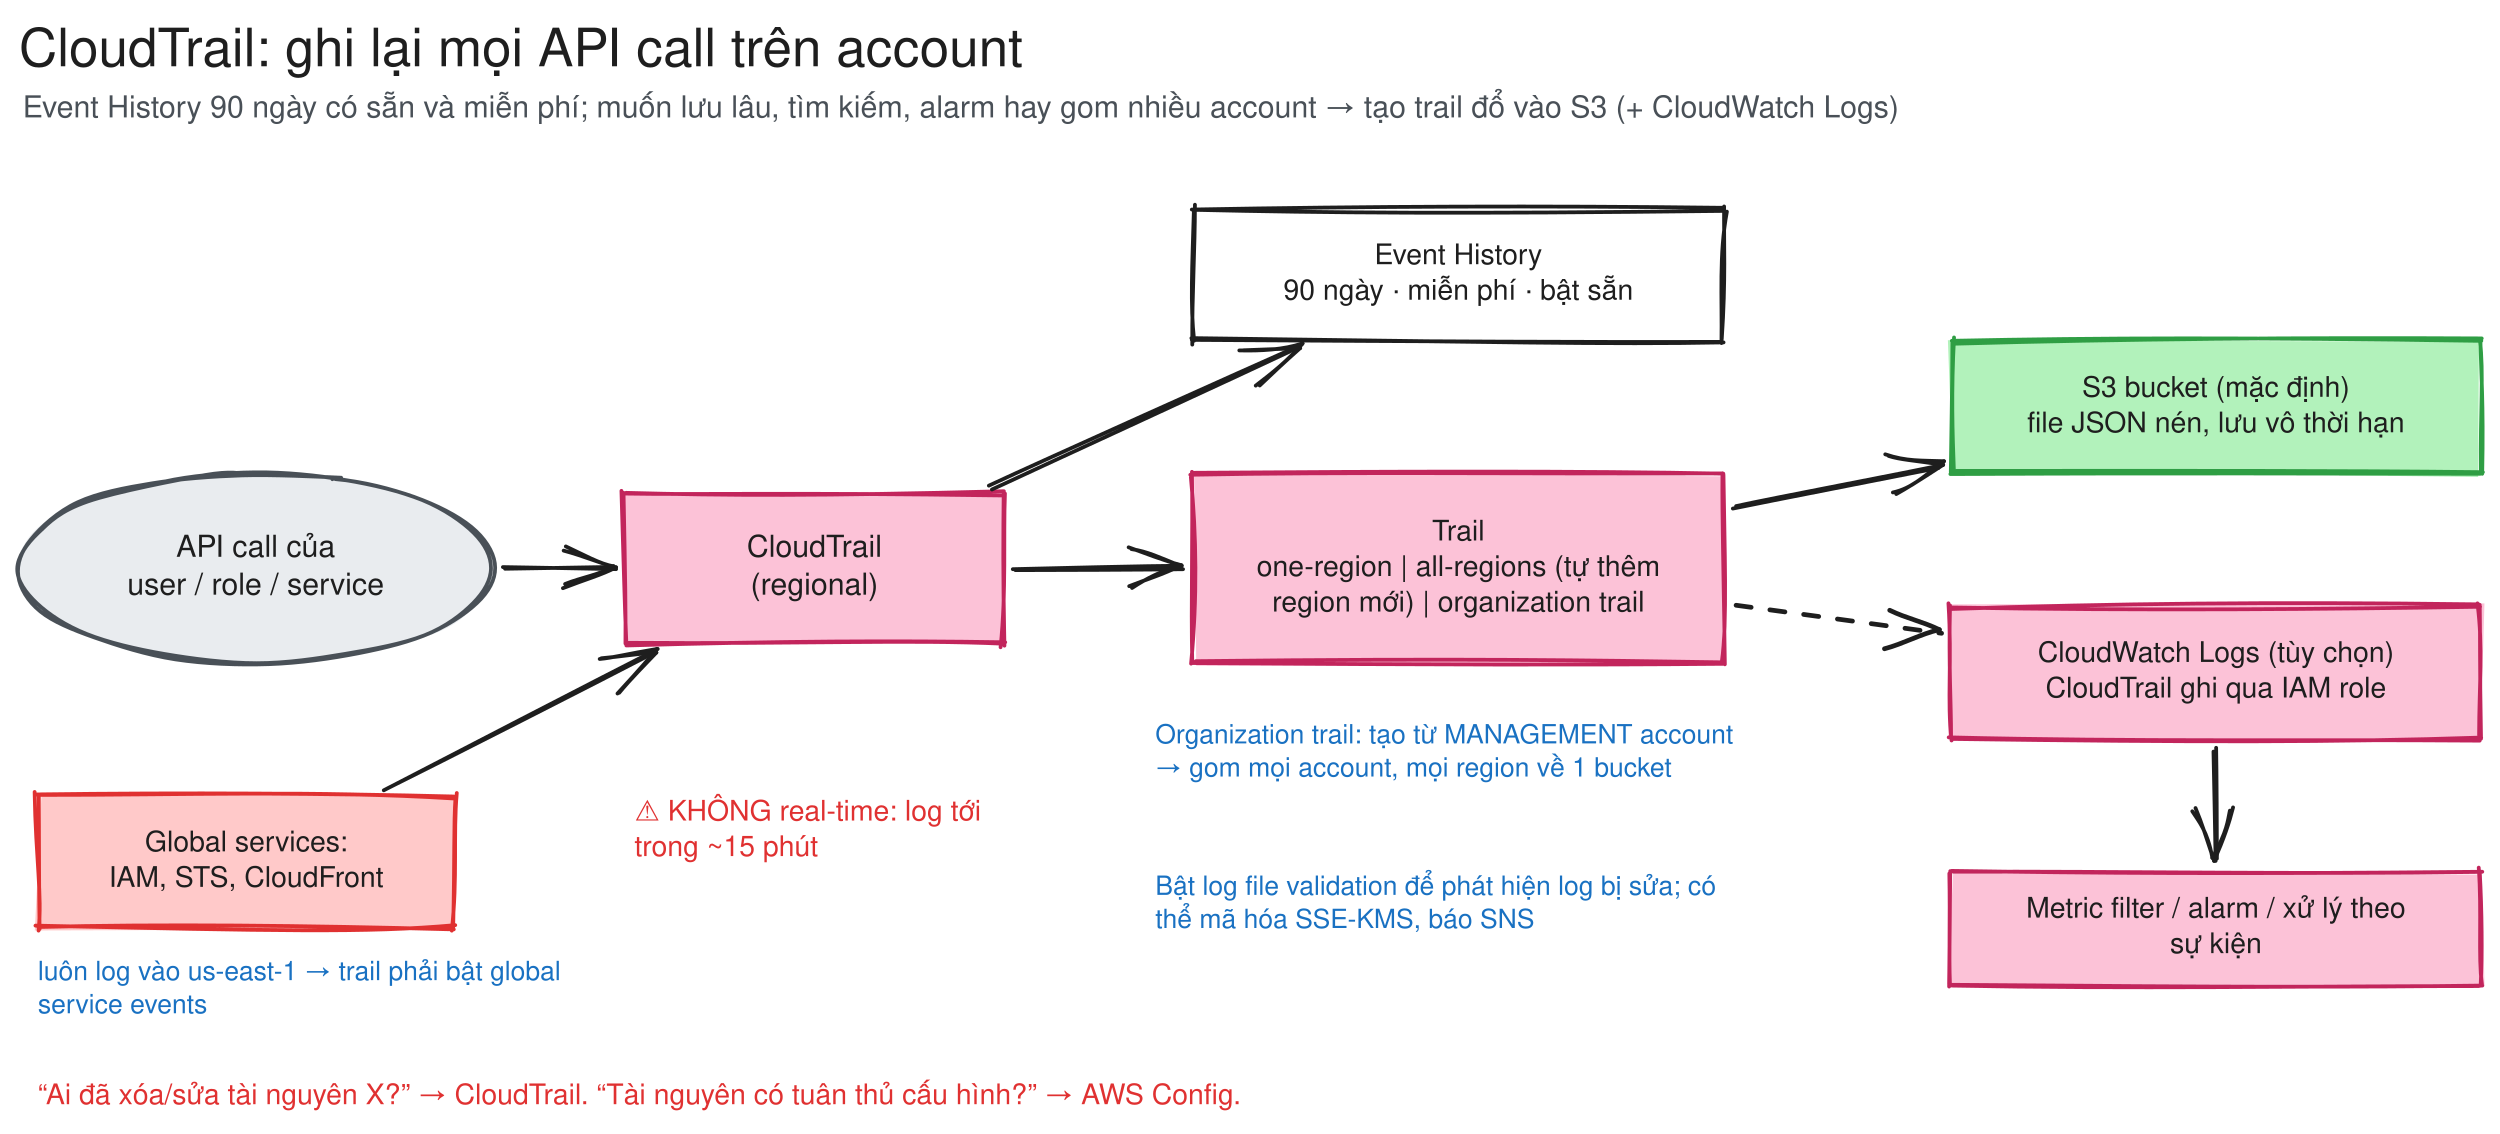
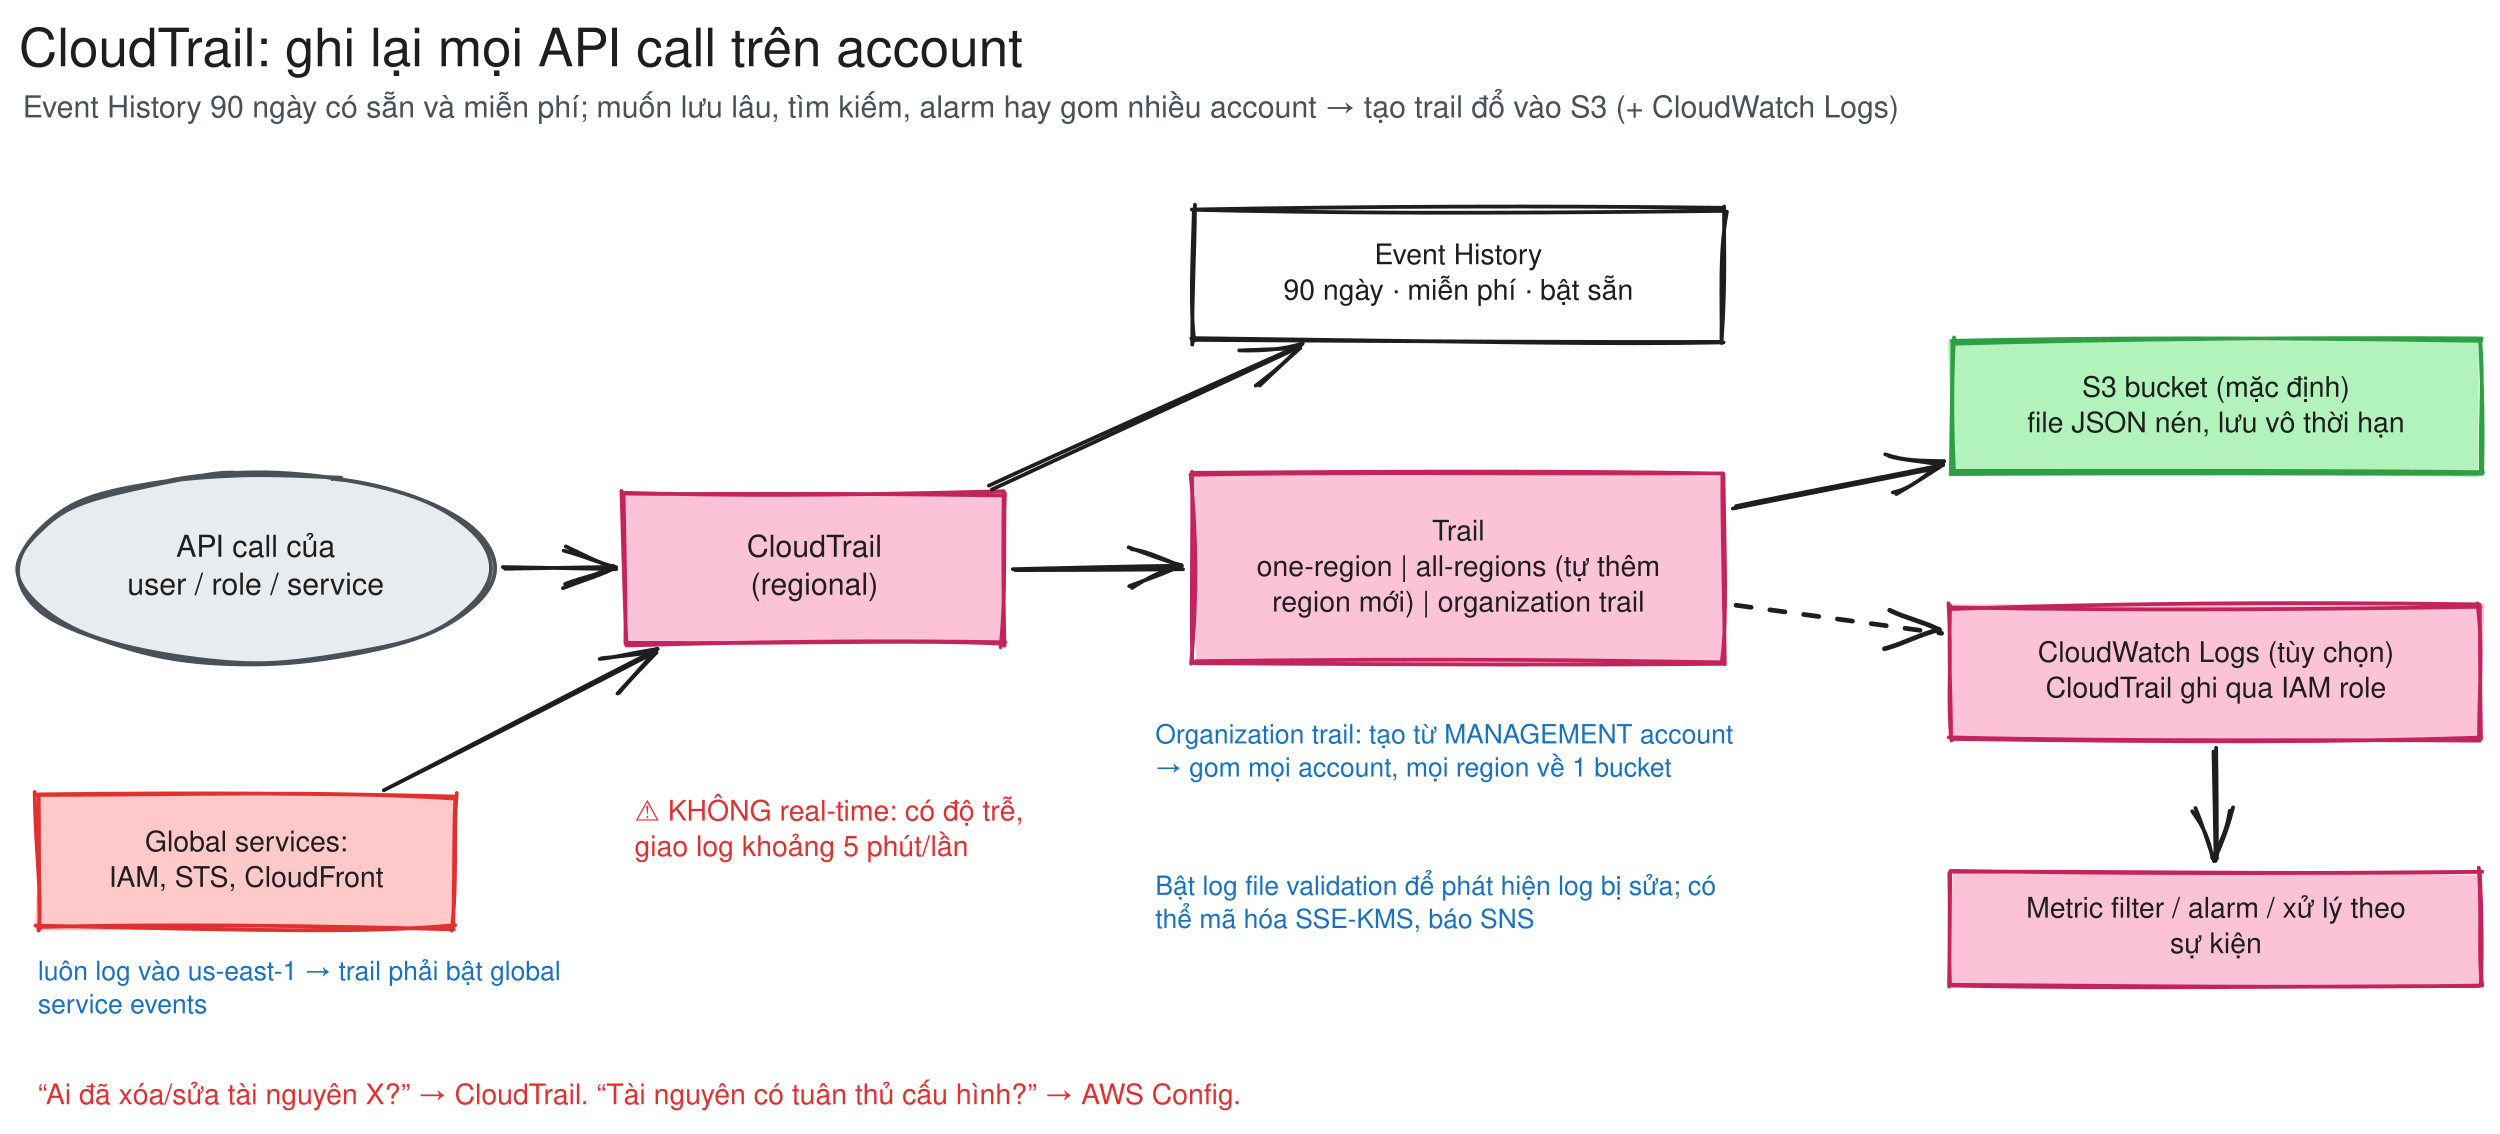
<svg xmlns="http://www.w3.org/2000/svg" version="1.1" viewBox="0 0 1320 598.75" width="1320" height="598.75">
  <defs>
    <style>
      @font-face {
        font-family: "Virgil";
        src: url("https://excalidraw.com/Virgil.woff2");
      }
      @font-face {
        font-family: "Cascadia";
        src: url("https://excalidraw.com/Cascadia.woff2");
      }
    </style>
  </defs>
  <rect x="0" y="0" width="1320" height="598.75" fill="#ffffff" />
  <g transform="translate(10 10) rotate(0 284.62 17.5)">
    <text x="0" y="25" font-family="Helvetica, Segoe UI Emoji" font-size="28px" fill="#1e1e1e" text-anchor="start" style="white-space: pre;" direction="ltr">CloudTrail: ghi lại mọi API call trên account</text>
  </g>
  <g transform="translate(12 48) rotate(0 512.08 10)">
    <text x="0" y="14" font-family="Helvetica, Segoe UI Emoji" font-size="16px" fill="#495057" text-anchor="start" style="white-space: pre;" direction="ltr">Event History 90 ngày có sẵn và miễn phí; muốn lưu lâu, tìm kiếm, alarm hay gom nhiều account → tạo trail đổ vào S3 (+ CloudWatch Logs)</text>
  </g>
  <g stroke-linecap="round" transform="translate(10 250) rotate(0 125 50)">
    <path d="M135.2 -0.62 C150.28 -1.07, 166.58 1.41, 180.69 4.53 C194.8 7.64, 209.51 13.03, 219.86 18.07 C230.21 23.1, 237.76 28.91, 242.78 34.76 C247.79 40.62, 251 46.98, 249.95 53.2 C248.91 59.42, 243.68 66.36, 236.5 72.08 C229.33 77.81, 218.94 83.31, 206.9 87.56 C194.85 91.82, 179.36 95.66, 164.22 97.6 C149.09 99.55, 131.92 99.73, 116.1 99.24 C100.27 98.76, 83.44 97.52, 69.28 94.72 C55.11 91.91, 41.65 87.42, 31.12 82.42 C20.59 77.41, 11.36 70.68, 6.09 64.67 C0.82 58.67, -1.57 52.74, -0.51 46.39 C0.56 40.04, 4.97 32.18, 12.46 26.57 C19.95 20.96, 32.34 16.75, 44.45 12.73 C56.56 8.7, 69.17 4.54, 85.12 2.41 C101.07 0.29, 129.88 0.16, 140.16 -0.01 C150.44 -0.17, 147.08 0.48, 146.8 1.43 M156.83 0.4 C171.82 1.27, 186.86 5.26, 199.48 9.23 C212.09 13.19, 224.41 18.51, 232.53 24.17 C240.66 29.83, 246.1 36.67, 248.22 43.17 C250.35 49.66, 248.95 56.78, 245.29 63.16 C241.62 69.54, 235.51 76.56, 226.24 81.44 C216.97 86.31, 203.77 89.66, 189.65 92.43 C175.53 95.2, 157.67 97.07, 141.52 98.06 C125.38 99.06, 108.19 99.79, 92.79 98.4 C77.38 97.01, 61.72 93.48, 49.11 89.72 C36.5 85.96, 25.27 81.32, 17.13 75.85 C9 70.38, 2.24 63.32, 0.29 56.88 C-1.66 50.44, 1.43 43.36, 5.43 37.21 C9.43 31.06, 14.88 25.18, 24.3 20.01 C33.73 14.83, 48.17 9.37, 61.99 6.16 C75.81 2.95, 91.62 1.75, 107.24 0.74 C122.86 -0.27, 147.36 -0.28, 155.69 0.12 C164.02 0.52, 157.73 2.17, 157.25 3.16" stroke="none" stroke-width="0" fill="#e9ecef" />
    <path d="M76.61 4.33 C89.85 1.29, 108.89 -0.46, 124.79 -0.61 C140.7 -0.77, 157.32 0.98, 172.04 3.43 C186.75 5.87, 201.74 9.41, 213.08 14.07 C224.43 18.73, 234.08 25.4, 240.1 31.38 C246.13 37.37, 249.29 43.82, 249.24 50 C249.2 56.17, 245.67 62.53, 239.83 68.43 C233.99 74.33, 225.5 80.95, 214.21 85.42 C202.92 89.9, 186.87 92.82, 172.09 95.28 C157.3 97.74, 141.44 100.17, 125.52 100.17 C109.6 100.16, 91.52 97.83, 76.56 95.26 C61.59 92.69, 46.9 89.18, 35.73 84.73 C24.56 80.29, 15.65 74.33, 9.54 68.59 C3.44 62.85, -0.99 56.52, -0.89 50.32 C-0.79 44.12, 3.94 37.32, 10.13 31.4 C16.32 25.48, 21.59 19.89, 36.27 14.8 C50.95 9.71, 84.54 3.2, 98.19 0.85 C111.85 -1.5, 117.96 -0.2, 118.2 0.68 M167.08 2.97 C182 4.27, 196.56 8.15, 208.51 12.35 C220.47 16.56, 231.71 22.34, 238.83 28.18 C245.96 34.02, 250.39 41.07, 251.27 47.39 C252.15 53.7, 249.68 60, 244.1 66.09 C238.52 72.18, 228.61 79.12, 217.8 83.93 C206.99 88.73, 193.55 92.12, 179.25 94.91 C164.95 97.7, 148.08 100.13, 131.98 100.67 C115.89 101.22, 98.03 100.5, 82.68 98.16 C67.33 95.81, 51.78 90.81, 39.89 86.6 C27.99 82.38, 18.01 78.28, 11.31 72.87 C4.6 67.45, 0.48 60.46, -0.35 54.11 C-1.18 47.77, 1.1 41.3, 6.33 34.81 C11.57 28.32, 20.39 20.12, 31.05 15.19 C41.71 10.25, 55.84 7.56, 70.31 5.2 C84.78 2.84, 101.75 1.52, 117.85 1 C133.95 0.48, 158.98 1.75, 166.92 2.09 C174.86 2.43, 166.11 2.01, 165.49 3.03" stroke="#495057" stroke-width="2" fill="none" />
  </g>
  <g transform="translate(57.64 280) rotate(0 77.36 20)">
    <text x="77.36" y="14" font-family="Helvetica, Segoe UI Emoji" font-size="16px" fill="#1e1e1e" text-anchor="middle" style="white-space: pre;" direction="ltr">API call của</text>
    <text x="77.36" y="34" font-family="Helvetica, Segoe UI Emoji" font-size="16px" fill="#1e1e1e" text-anchor="middle" style="white-space: pre;" direction="ltr">user / role / service</text>
  </g>
  <g stroke-linecap="round" transform="translate(20 420) rotate(0 110 35)">
    <path d="M1.95 -1.47 L221.28 0.22 L218.35 70.64 L-1.61 71.29" stroke="none" stroke-width="0" fill="#ffc9c9" />
    <path d="M-0.03 -0.28 C75.77 -0.19, 148.12 -2.83, 219.7 1.6 M-0.62 -0.54 C77.83 -1.58, 155.87 -1.1, 219.44 0.55 M221.18 -1.29 C219.21 20.7, 221.66 43.79, 218.53 71.39 M220.54 0.46 C219.49 15.79, 220.14 31.74, 219.27 70.03 M220.37 68.48 C174.02 72.66, 126.08 71.46, -1.28 68.73 M219.6 70.71 C142.31 68.62, 64.18 67.82, 0.2 69.46 M0.35 71.37 C2.36 52.71, -1.13 33.72, -1.72 -1.85 M0.9 70.54 C0.57 49.35, 0.65 29.81, 0.5 0.21" stroke="#e03131" stroke-width="2" fill="none" />
  </g>
  <g transform="translate(53.8 436.25) rotate(0 76.2 18.75)">
    <text x="76.2" y="13.25" font-family="Helvetica, Segoe UI Emoji" font-size="15px" fill="#1e1e1e" text-anchor="middle" style="white-space: pre;" direction="ltr">Global services:</text>
    <text x="76.2" y="32" font-family="Helvetica, Segoe UI Emoji" font-size="15px" fill="#1e1e1e" text-anchor="middle" style="white-space: pre;" direction="ltr">IAM, STS, CloudFront</text>
  </g>
  <g stroke-linecap="round" transform="translate(330 260) rotate(0 100 40)">
    <path d="M-0.03 0.23 L200.65 -0.53 L201.07 79.58 L0.51 78.26" stroke="none" stroke-width="0" fill="#fcc2d7" />
    <path d="M-1.27 0.59 C41.41 1.33, 82.52 -0.09, 200.54 1.62 M0.56 0.22 C52.85 1.66, 103.55 1.94, 200.04 -0.64 M200.61 0.57 C199.69 23.82, 201.39 51.74, 198.3 81.76 M199.94 0.23 C199.74 22.08, 199.49 43.76, 200.34 80.92 M199.95 79.88 C148.47 77.54, 94.53 80.14, 1.21 79.37 M200.76 79.12 C141.79 78.21, 83.88 78.43, 0.71 80.81 M0.65 78.06 C-0.18 59.83, -0.64 38.99, -1.88 -0.84 M0.24 79.79 C0.39 63.77, 0.2 47.55, -0.77 0.2" stroke="#c2255c" stroke-width="2" fill="none" />
  </g>
  <g transform="translate(391.36 280) rotate(0 38.64 20)">
    <text x="38.64" y="14" font-family="Helvetica, Segoe UI Emoji" font-size="16px" fill="#1e1e1e" text-anchor="middle" style="white-space: pre;" direction="ltr">CloudTrail</text>
    <text x="38.64" y="34" font-family="Helvetica, Segoe UI Emoji" font-size="16px" fill="#1e1e1e" text-anchor="middle" style="white-space: pre;" direction="ltr">(regional)</text>
  </g>
  <g stroke-linecap="round" transform="translate(630 110) rotate(0 140 35)">
    <path d="M-1.4 1.72 L281.42 1.7 L281.08 71.85 L-0.21 70.1" stroke="none" stroke-width="0" fill="#ffffff" />
    <path d="M0.83 0.79 C70.91 2.39, 140.36 3, 279.77 1.36 M-0.73 0.64 C91.81 -1.07, 185.05 -1.45, 279.74 -0.28 M281.8 1.74 C277.57 24.64, 279.32 46.68, 278.94 71.16 M280.33 -0.99 C280.13 17.9, 281.24 37.62, 279.08 69.07 M280.04 70.79 C220.23 71.97, 157.63 70.55, -0.94 68.52 M279.45 70.53 C207.01 70.7, 135.09 70.32, -0.72 69.46 M-0.48 71.96 C-0.64 44.79, 0.93 21.79, 0.92 -1.91 M0.51 69.9 C-1.61 50.85, -0.5 31.03, 0.38 0.64" stroke="#1e1e1e" stroke-width="2" fill="none" />
  </g>
  <g transform="translate(671.225 126.25) rotate(0 98.775 18.75)">
    <text x="98.775" y="13.25" font-family="Helvetica, Segoe UI Emoji" font-size="15px" fill="#1e1e1e" text-anchor="middle" style="white-space: pre;" direction="ltr">Event History</text>
    <text x="98.775" y="32" font-family="Helvetica, Segoe UI Emoji" font-size="15px" fill="#1e1e1e" text-anchor="middle" style="white-space: pre;" direction="ltr">90 ngày · miễn phí · bật sẵn</text>
  </g>
  <g stroke-linecap="round" transform="translate(630 250) rotate(0 140 50)">
    <path d="M0.44 -0.93 L278.94 1.51 L279.48 101.15 L1.62 101.52" stroke="none" stroke-width="0" fill="#fcc2d7" />
    <path d="M-1.52 0.67 C80.84 -0.92, 164.87 0.22, 278.86 -0.02 M0.27 -0.36 C103.99 -1.09, 207.43 -1.47, 279.92 0.08 M279.99 0.64 C280.5 39.67, 282.06 78.81, 279.13 99.41 M279.45 -0.13 C279.23 23.76, 280.05 49.23, 280.72 100.76 M279.35 99.71 C210.53 98.68, 144.37 97.49, 1.38 99.1 M279.77 100.49 C206.72 101.15, 131.78 101.03, -0.46 100.09 M-1.11 100.41 C2.2 65.93, 1.72 32.49, -1.22 1.99 M-0.49 100.04 C-1.24 67.33, -0.1 33.2, -0.65 -0.87" stroke="#c2255c" stroke-width="2" fill="none" />
  </g>
  <g transform="translate(654.275 271.875) rotate(0 115.725 28.125)">
    <text x="115.725" y="13.5" font-family="Helvetica, Segoe UI Emoji" font-size="15px" fill="#1e1e1e" text-anchor="middle" style="white-space: pre;" direction="ltr">Trail</text>
    <text x="115.725" y="32.25" font-family="Helvetica, Segoe UI Emoji" font-size="15px" fill="#1e1e1e" text-anchor="middle" style="white-space: pre;" direction="ltr">one-region | all-regions (tự thêm</text>
    <text x="115.725" y="51" font-family="Helvetica, Segoe UI Emoji" font-size="15px" fill="#1e1e1e" text-anchor="middle" style="white-space: pre;" direction="ltr">region mới) | organization trail</text>
  </g>
  <g stroke-linecap="round" transform="translate(1030 180) rotate(0 140 35)">
    <path d="M-1.52 -0.38 L278.86 0.41 L278.48 71.85 L1.04 68.4" stroke="none" stroke-width="0" fill="#b2f2bb" />
    <path d="M1.16 1.5 C92.42 -1.07, 184.08 -1.85, 280.36 -1.32 M0.57 -0.05 C79.02 -1.67, 156.94 -1.88, 280.14 -0.03 M279.36 -0.87 C281.54 17.49, 279.49 36.69, 279.89 69.43 M279.66 -0.57 C279.91 16.59, 281.4 31.78, 280.6 70.17 M280.97 69.31 C202.76 68.45, 126.12 68.57, 1.33 68.65 M279.58 70.15 C202.51 70.17, 124.34 69.65, -0.19 70.31 M1.67 69.19 C0.89 48.3, 0.19 27.05, 1.73 -1.82 M0.02 69.28 C0.22 49.59, 0.78 29.22, 0.87 0.38" stroke="#2f9e44" stroke-width="2" fill="none" />
  </g>
  <g transform="translate(1067.325 196.25) rotate(0 102.675 18.75)">
    <text x="102.675" y="13.25" font-family="Helvetica, Segoe UI Emoji" font-size="15px" fill="#1e1e1e" text-anchor="middle" style="white-space: pre;" direction="ltr">S3 bucket (mặc định)</text>
    <text x="102.675" y="32" font-family="Helvetica, Segoe UI Emoji" font-size="15px" fill="#1e1e1e" text-anchor="middle" style="white-space: pre;" direction="ltr">file JSON nén, lưu vô thời hạn</text>
  </g>
  <g stroke-linecap="round" transform="translate(1030 320) rotate(0 140 35)">
    <path d="M-0.84 -0.89 L281.79 -1.41 L279.71 70.32 L-1.25 69.97" stroke="none" stroke-width="0" fill="#fcc2d7" />
    <path d="M0.84 1.53 C84.22 -1.34, 167.36 -2.33, 278.72 -0.91 M-0.26 0.75 C100.51 2.56, 200.7 1.64, 279.48 0.37 M278.09 -1.43 C281.14 21.66, 279.01 41.42, 278.96 68.09 M279.3 -0.65 C279.58 14.6, 279.22 29.4, 279.98 70.04 M279.27 71.06 C188.9 70.35, 97.84 71.74, -1.09 69.33 M280.06 69.44 C203.8 71.97, 128.45 71.92, 0.41 70.15 M0.42 70.98 C-2.04 49.53, 0.74 29.6, -1.22 -1.45 M0.16 69.04 C0.2 51.11, -1.17 32.25, -0.39 -0.35" stroke="#c2255c" stroke-width="2" fill="none" />
  </g>
  <g transform="translate(1073.4 336.25) rotate(0 96.6 18.75)">
    <text x="96.6" y="13.25" font-family="Helvetica, Segoe UI Emoji" font-size="15px" fill="#1e1e1e" text-anchor="middle" style="white-space: pre;" direction="ltr">CloudWatch Logs (tùy chọn)</text>
    <text x="96.6" y="32" font-family="Helvetica, Segoe UI Emoji" font-size="15px" fill="#1e1e1e" text-anchor="middle" style="white-space: pre;" direction="ltr">CloudTrail ghi qua IAM role</text>
  </g>
  <g stroke-linecap="round" transform="translate(1030 460) rotate(0 140 30)">
    <path d="M1.29 1.03 L280.25 1.79 L281.82 60.1 L-1.82 59.66" stroke="none" stroke-width="0" fill="#fcc2d7" />
    <path d="M1.42 0.27 C91.51 -0.06, 182.6 1.78, 279.14 0.36 M0.51 -0.17 C73.54 0.94, 147.12 1.6, 280.64 0.29 M278.77 -1.89 C280.48 21.04, 278.43 46.1, 280.44 59.43 M279.28 -0.04 C280.47 21.63, 280.64 43.39, 279.78 60.47 M278.8 60.64 C185.56 60.64, 92.98 62.25, 0.64 60.39 M280.69 60.38 C215.64 61.27, 150.58 61.17, -0.2 59.97 M-0.43 59.54 C-1.05 43.24, -0.24 26.6, -0.75 1.2 M-0.86 60.9 C-0.6 39.56, -0.48 17.98, -0.27 -0.05" stroke="#c2255c" stroke-width="2" fill="none" />
  </g>
  <g transform="translate(1051.8 471.25) rotate(0 118.2 18.75)">
    <text x="118.2" y="13.25" font-family="Helvetica, Segoe UI Emoji" font-size="15px" fill="#1e1e1e" text-anchor="middle" style="white-space: pre;" direction="ltr">Metric filter / alarm / xử lý theo</text>
    <text x="118.2" y="32" font-family="Helvetica, Segoe UI Emoji" font-size="15px" fill="#1e1e1e" text-anchor="middle" style="white-space: pre;" direction="ltr">sự kiện</text>
  </g>
  <g stroke-linecap="round">
    <g transform="translate(266 300) rotate(0 29 0)">
      <path d="M0.65 0.3 C10.02 0.24, 47.65 -0.55, 57.07 -0.67 M-0.47 -0.58 C9.19 -0.47, 49.28 0.31, 59.3 0.51" stroke="#1e1e1e" stroke-width="2" fill="none" />
    </g>
    <g transform="translate(266 300) rotate(0 29 0)">
      <path d="M32.36 8.35 C40.96 4.85, 51.51 3.29, 57.92 -1.05 M31.21 10.56 C42.25 6.22, 52.24 3.39, 59.28 -0.46" stroke="#1e1e1e" stroke-width="2" fill="none" />
    </g>
    <g transform="translate(266 300) rotate(0 29 0)">
      <path d="M32.75 -11.49 C41.15 -7.61, 51.56 -1.8, 57.92 -1.05 M31.6 -9.27 C42.4 -6.42, 52.25 -2.06, 59.28 -0.46" stroke="#1e1e1e" stroke-width="2" fill="none" />
    </g>
  </g>
  <g stroke-linecap="round">
    <g transform="translate(203.0725 417.2459) rotate(0 72.0888 -37.24588)">
      <path d="M-0.44 0.04 C23.72 -12.57, 120.07 -62.33, 144.2 -74.6 M1.52 -0.99 C25.6 -12.88, 119.57 -60.7, 143.26 -73.12" stroke="#1e1e1e" stroke-width="2" fill="none" />
    </g>
    <g transform="translate(203.0725 417.2459) rotate(0 72.0888 -37.24588)">
      <path d="M122.96 -51.06 C127.27 -55.92, 133.66 -62.41, 143.8 -74.59 M123.86 -51.45 C129.5 -58.37, 137.69 -66.55, 143.49 -72.69" stroke="#1e1e1e" stroke-width="2" fill="none" />
    </g>
    <g transform="translate(203.0725 417.2459) rotate(0 72.0888 -37.24588)">
      <path d="M113.56 -69.3 C120.22 -69.87, 128.8 -72.11, 143.8 -74.59 M114.46 -69.69 C123.27 -70.4, 134.7 -72.28, 143.49 -72.69" stroke="#1e1e1e" stroke-width="2" fill="none" />
    </g>
  </g>
  <g stroke-linecap="round">
    <g transform="translate(523.2014 257.5111) rotate(0 82.28249 -37.51113)">
      <path d="M-1.09 -1.09 C26.16 -13.8, 136.45 -63.3, 164.07 -75.54 M0.53 0.95 C27.53 -11.66, 135.63 -61.34, 162.85 -74.28" stroke="#1e1e1e" stroke-width="2" fill="none" />
    </g>
    <g transform="translate(523.2014 257.5111) rotate(0 82.28249 -37.51113)">
      <path d="M139.82 -53.9 C148.01 -60.15, 157.03 -67.22, 164.55 -76.21 M141.93 -53.96 C148.11 -59.85, 153.99 -65.46, 163.31 -73.73" stroke="#1e1e1e" stroke-width="2" fill="none" />
    </g>
    <g transform="translate(523.2014 257.5111) rotate(0 82.28249 -37.51113)">
      <path d="M131.15 -72.49 C142.46 -72.21, 154.49 -72.83, 164.55 -76.21 M133.26 -72.56 C141.91 -72.98, 150.37 -73.09, 163.31 -73.73" stroke="#1e1e1e" stroke-width="2" fill="none" />
    </g>
  </g>
  <g stroke-linecap="round">
    <g transform="translate(536 300) rotate(0 44 0)">
      <path d="M0.14 1.03 C14.88 1.04, 74.09 0.82, 88.65 0.54 M-1.24 0.53 C13.38 0.13, 73.42 -1.27, 88.04 -1.3" stroke="#1e1e1e" stroke-width="2" fill="none" />
    </g>
    <g transform="translate(536 300) rotate(0 44 0)">
      <path d="M61.72 10.45 C69.7 5.13, 76.61 2.03, 86.43 -1.57 M60.21 9.5 C68.89 6.04, 78.14 3.36, 87.73 -1.57" stroke="#1e1e1e" stroke-width="2" fill="none" />
    </g>
    <g transform="translate(536 300) rotate(0 44 0)">
      <path d="M61.43 -10.07 C69.59 -8.91, 76.59 -5.54, 86.43 -1.57 M59.91 -11.02 C68.81 -7.92, 78.16 -4.05, 87.73 -1.57" stroke="#1e1e1e" stroke-width="2" fill="none" />
    </g>
  </g>
  <g stroke-linecap="round">
    <g transform="translate(915.869 269.0028) rotate(0 54.13105 -11.50285)">
      <path d="M-0.93 -0.48 C17.03 -4.21, 89.31 -18.27, 107.62 -21.95 M0.79 -1.78 C19.15 -5.85, 92.03 -19.7, 110 -23.52" stroke="#1e1e1e" stroke-width="2" fill="none" />
    </g>
    <g transform="translate(915.869 269.0028) rotate(0 54.13105 -11.50285)">
      <path d="M83.57 -8.99 C93.57 -11.1, 100.07 -17.62, 110.57 -25.48 M85.36 -8.14 C90.36 -10.91, 97.2 -15.12, 110.14 -23.61" stroke="#1e1e1e" stroke-width="2" fill="none" />
    </g>
    <g transform="translate(915.869 269.0028) rotate(0 54.13105 -11.50285)">
      <path d="M79.54 -29.12 C90.79 -25.31, 98.47 -25.94, 110.57 -25.48 M81.34 -28.26 C87.12 -26.34, 94.89 -25.87, 110.14 -23.61" stroke="#1e1e1e" stroke-width="2" fill="none" />
    </g>
  </g>
  <g stroke-linecap="round">
    <g transform="translate(915.9441 320.0673) rotate(0 54.05593 7.43269)">
      <path d="M0.72 -0.49 C18.84 1.87, 91.15 11.89, 109.2 14.3" stroke="#1e1e1e" stroke-width="2.5" fill="none" stroke-dasharray="8 10" />
    </g>
    <g transform="translate(915.9441 320.0673) rotate(0 54.05593 7.43269)">
      <path d="M79.06 22.48 C88.91 19.92, 98.29 14.58, 108.03 12.4" stroke="#1e1e1e" stroke-width="2.5" fill="none" />
    </g>
    <g transform="translate(915.9441 320.0673) rotate(0 54.05593 7.43269)">
      <path d="M81.83 2.15 C90.76 6.51, 99.2 8.09, 108.03 12.4" stroke="#1e1e1e" stroke-width="2.5" fill="none" />
    </g>
  </g>
  <g stroke-linecap="round">
    <g transform="translate(1170 396) rotate(0 0 29)">
      <path d="M0.12 -1.17 C0.34 8.29, 0.54 47.39, 0.52 57.36 M-1.28 0.84 C-1.1 10.39, -0.24 49.25, -0.15 58.56" stroke="#1e1e1e" stroke-width="2" fill="none" />
    </g>
    <g transform="translate(1170 396) rotate(0 0 29)">
      <path d="M-12.47 32.35 C-9.06 37.74, -4.5 42.59, -1.86 56.98 M-10.77 30.64 C-7.38 38.66, -4.83 47, -0.97 58.55" stroke="#1e1e1e" stroke-width="2" fill="none" />
    </g>
    <g transform="translate(1170 396) rotate(0 0 29)">
      <path d="M7.37 32.02 C6.19 37.5, 6.16 42.43, -1.86 56.98 M9.06 30.31 C7.06 38.37, 4.2 46.8, -0.97 58.55" stroke="#1e1e1e" stroke-width="2" fill="none" />
    </g>
  </g>
  <g transform="translate(20 505) rotate(0 146.16 17.5)">
    <text x="0" y="12.5" font-family="Helvetica, Segoe UI Emoji" font-size="14px" fill="#1971c2" text-anchor="start" style="white-space: pre;" direction="ltr">luôn log vào us-east-1 → trail phải bật global</text>
    <text x="0" y="30" font-family="Helvetica, Segoe UI Emoji" font-size="14px" fill="#1971c2" text-anchor="start" style="white-space: pre;" direction="ltr">service events</text>
  </g>
  <g transform="translate(335 420) rotate(0 93.75 18.75)">
-     <text x="0" y="13.25" font-family="Helvetica, Segoe UI Emoji" font-size="15px" fill="#e03131" text-anchor="start" style="white-space: pre;" direction="ltr">⚠ KHÔNG real-time: log tới</text>
-     <text x="0" y="32" font-family="Helvetica, Segoe UI Emoji" font-size="15px" fill="#e03131" text-anchor="start" style="white-space: pre;" direction="ltr">trong ~15 phút</text>
+     <text x="0" y="13.25" font-family="Helvetica, Segoe UI Emoji" font-size="15px" fill="#e03131" text-anchor="start" style="white-space: pre;" direction="ltr">⚠ KHÔNG real-time: có độ trễ,</text>
+     <text x="0" y="32" font-family="Helvetica, Segoe UI Emoji" font-size="15px" fill="#e03131" text-anchor="start" style="white-space: pre;" direction="ltr">giao log khoảng 5 phút/lần</text>
  </g>
  <g transform="translate(610 380) rotate(0 161.56 17.5)">
    <text x="0" y="12.5" font-family="Helvetica, Segoe UI Emoji" font-size="14px" fill="#1971c2" text-anchor="start" style="white-space: pre;" direction="ltr">Organization trail: tạo từ MANAGEMENT account</text>
    <text x="0" y="30" font-family="Helvetica, Segoe UI Emoji" font-size="14px" fill="#1971c2" text-anchor="start" style="white-space: pre;" direction="ltr">→ gom mọi account, mọi region về 1 bucket</text>
  </g>
  <g transform="translate(610 460) rotate(0 156.38 17.5)">
    <text x="0" y="12.5" font-family="Helvetica, Segoe UI Emoji" font-size="14px" fill="#1971c2" text-anchor="start" style="white-space: pre;" direction="ltr">Bật log file validation để phát hiện log bị sửa; có</text>
    <text x="0" y="30" font-family="Helvetica, Segoe UI Emoji" font-size="14px" fill="#1971c2" text-anchor="start" style="white-space: pre;" direction="ltr">thể mã hóa SSE-KMS, báo SNS</text>
  </g>
  <g transform="translate(20 570) rotate(0 325.575 9.375)">
    <text x="0" y="13" font-family="Helvetica, Segoe UI Emoji" font-size="15px" fill="#e03131" text-anchor="start" style="white-space: pre;" direction="ltr">“Ai đã xóa/sửa tài nguyên X?” → CloudTrail. “Tài nguyên có tuân thủ cấu hình?” → AWS Config.</text>
  </g>
</svg>
